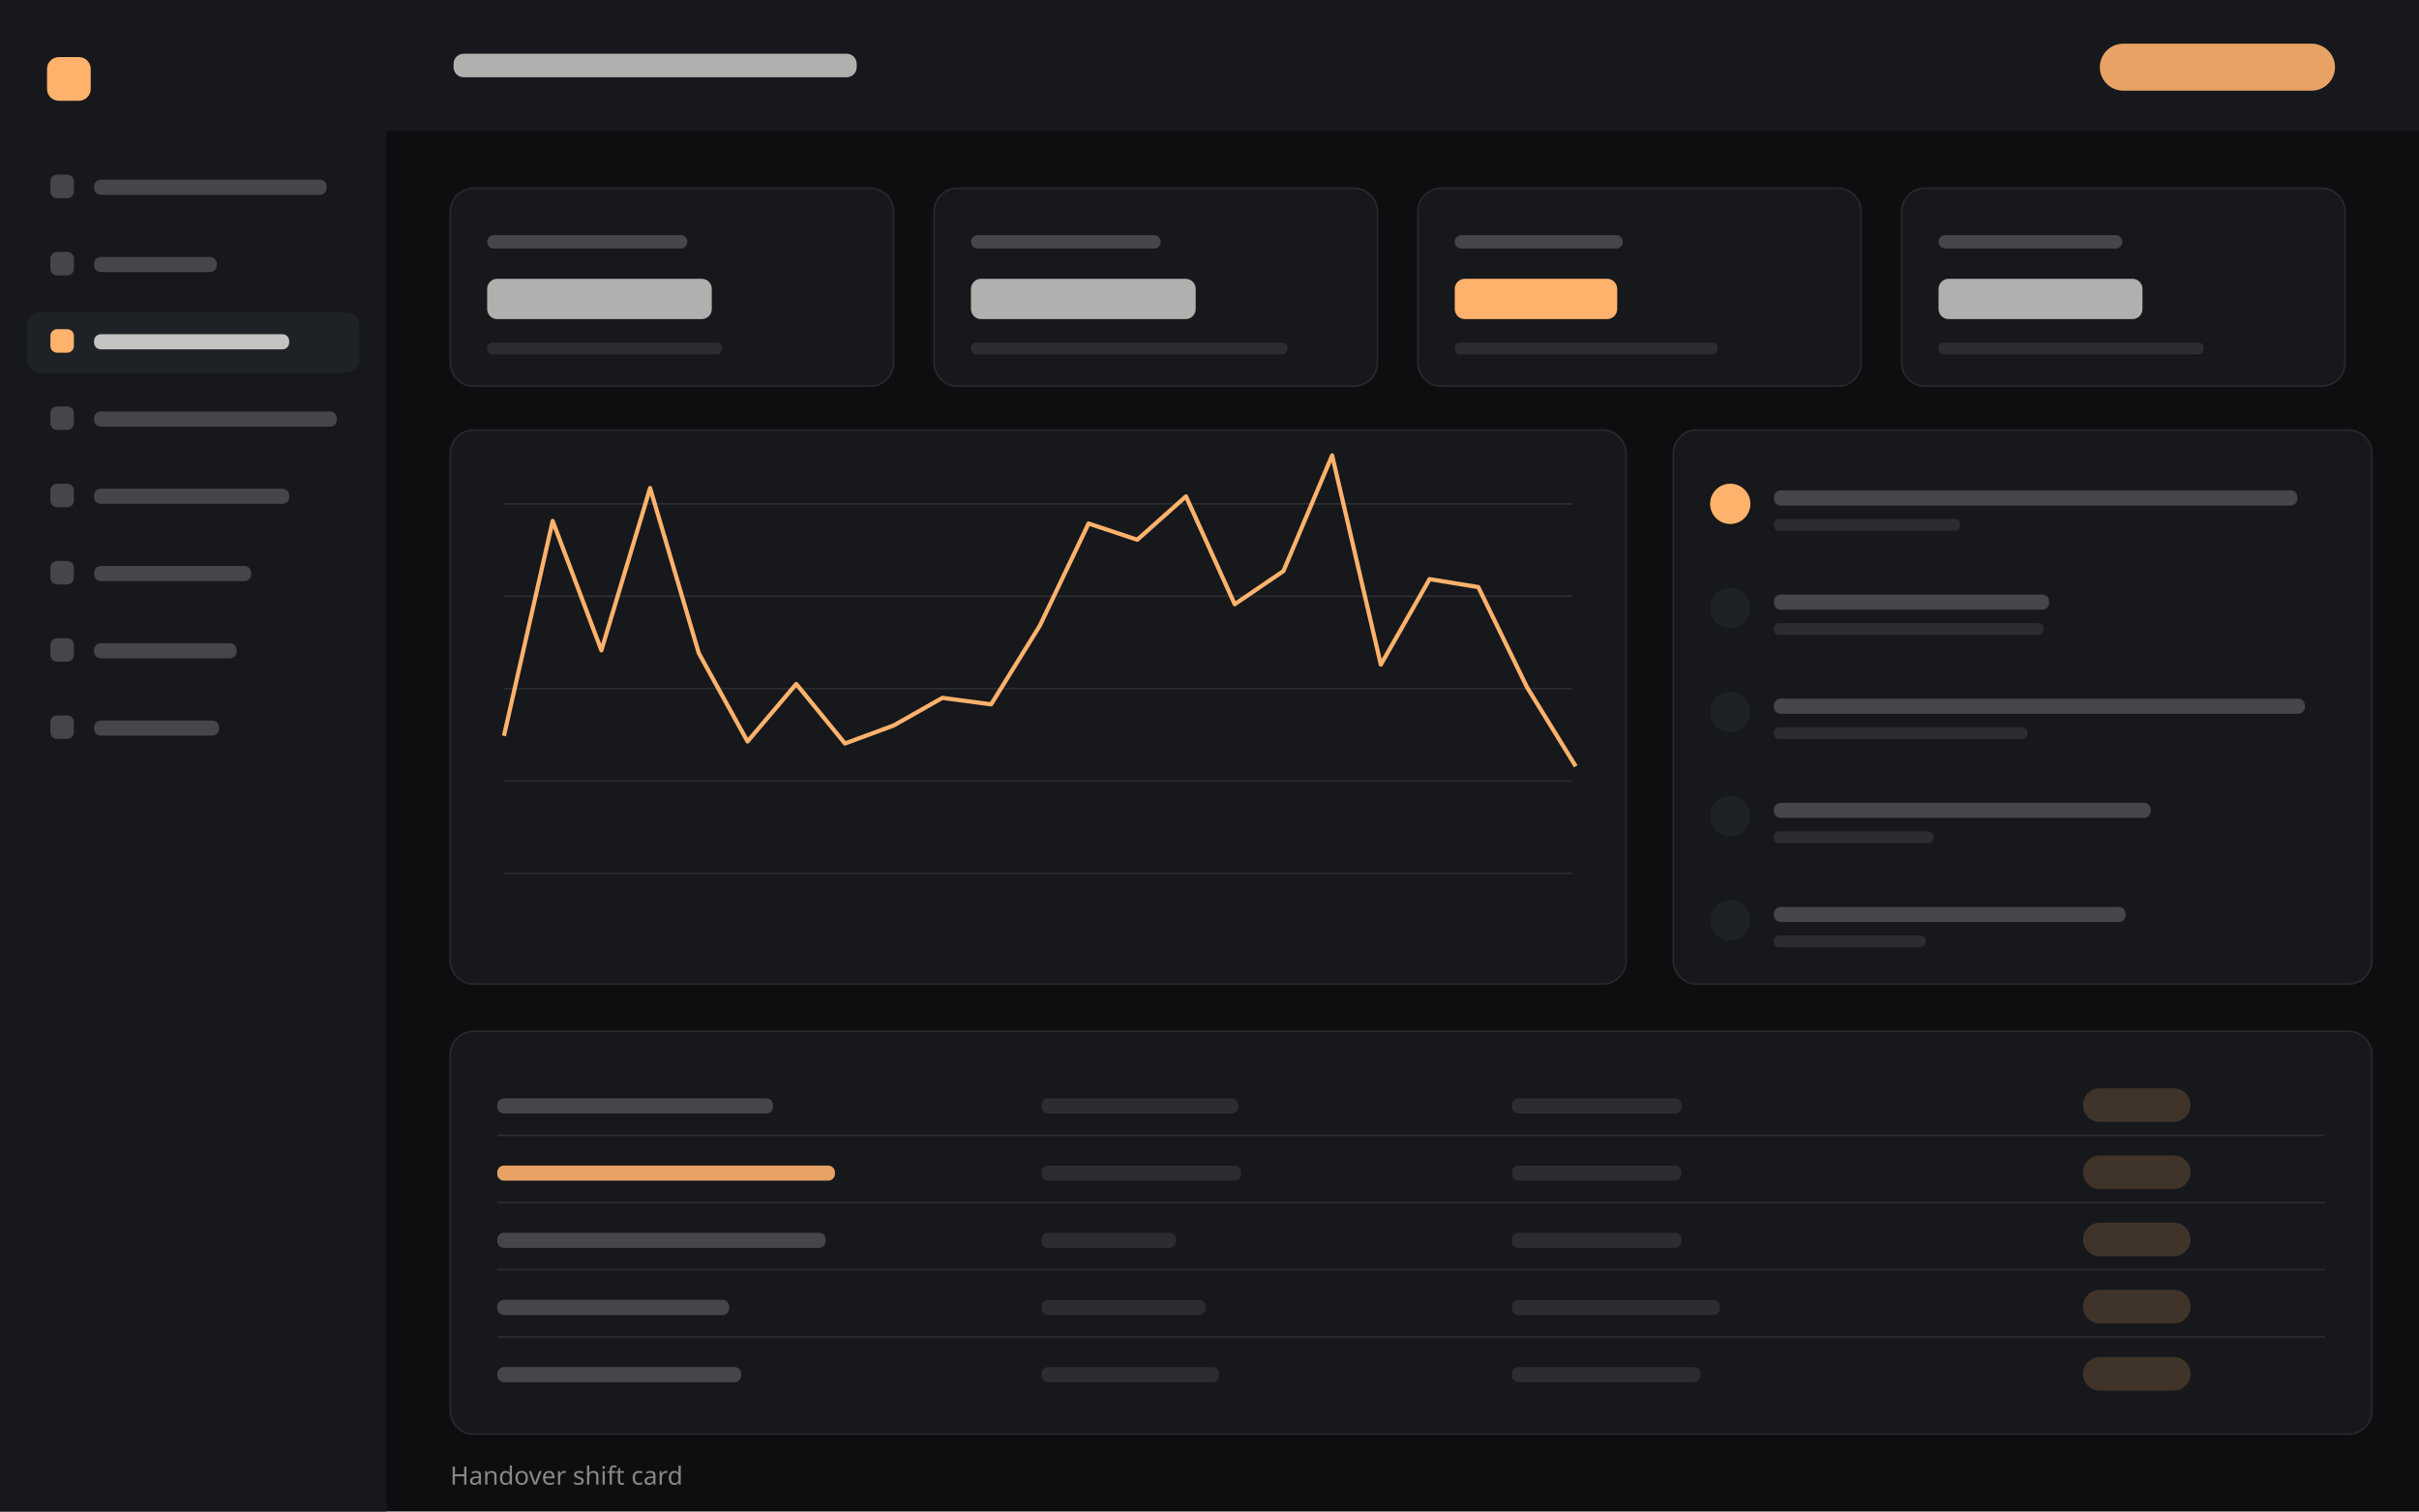
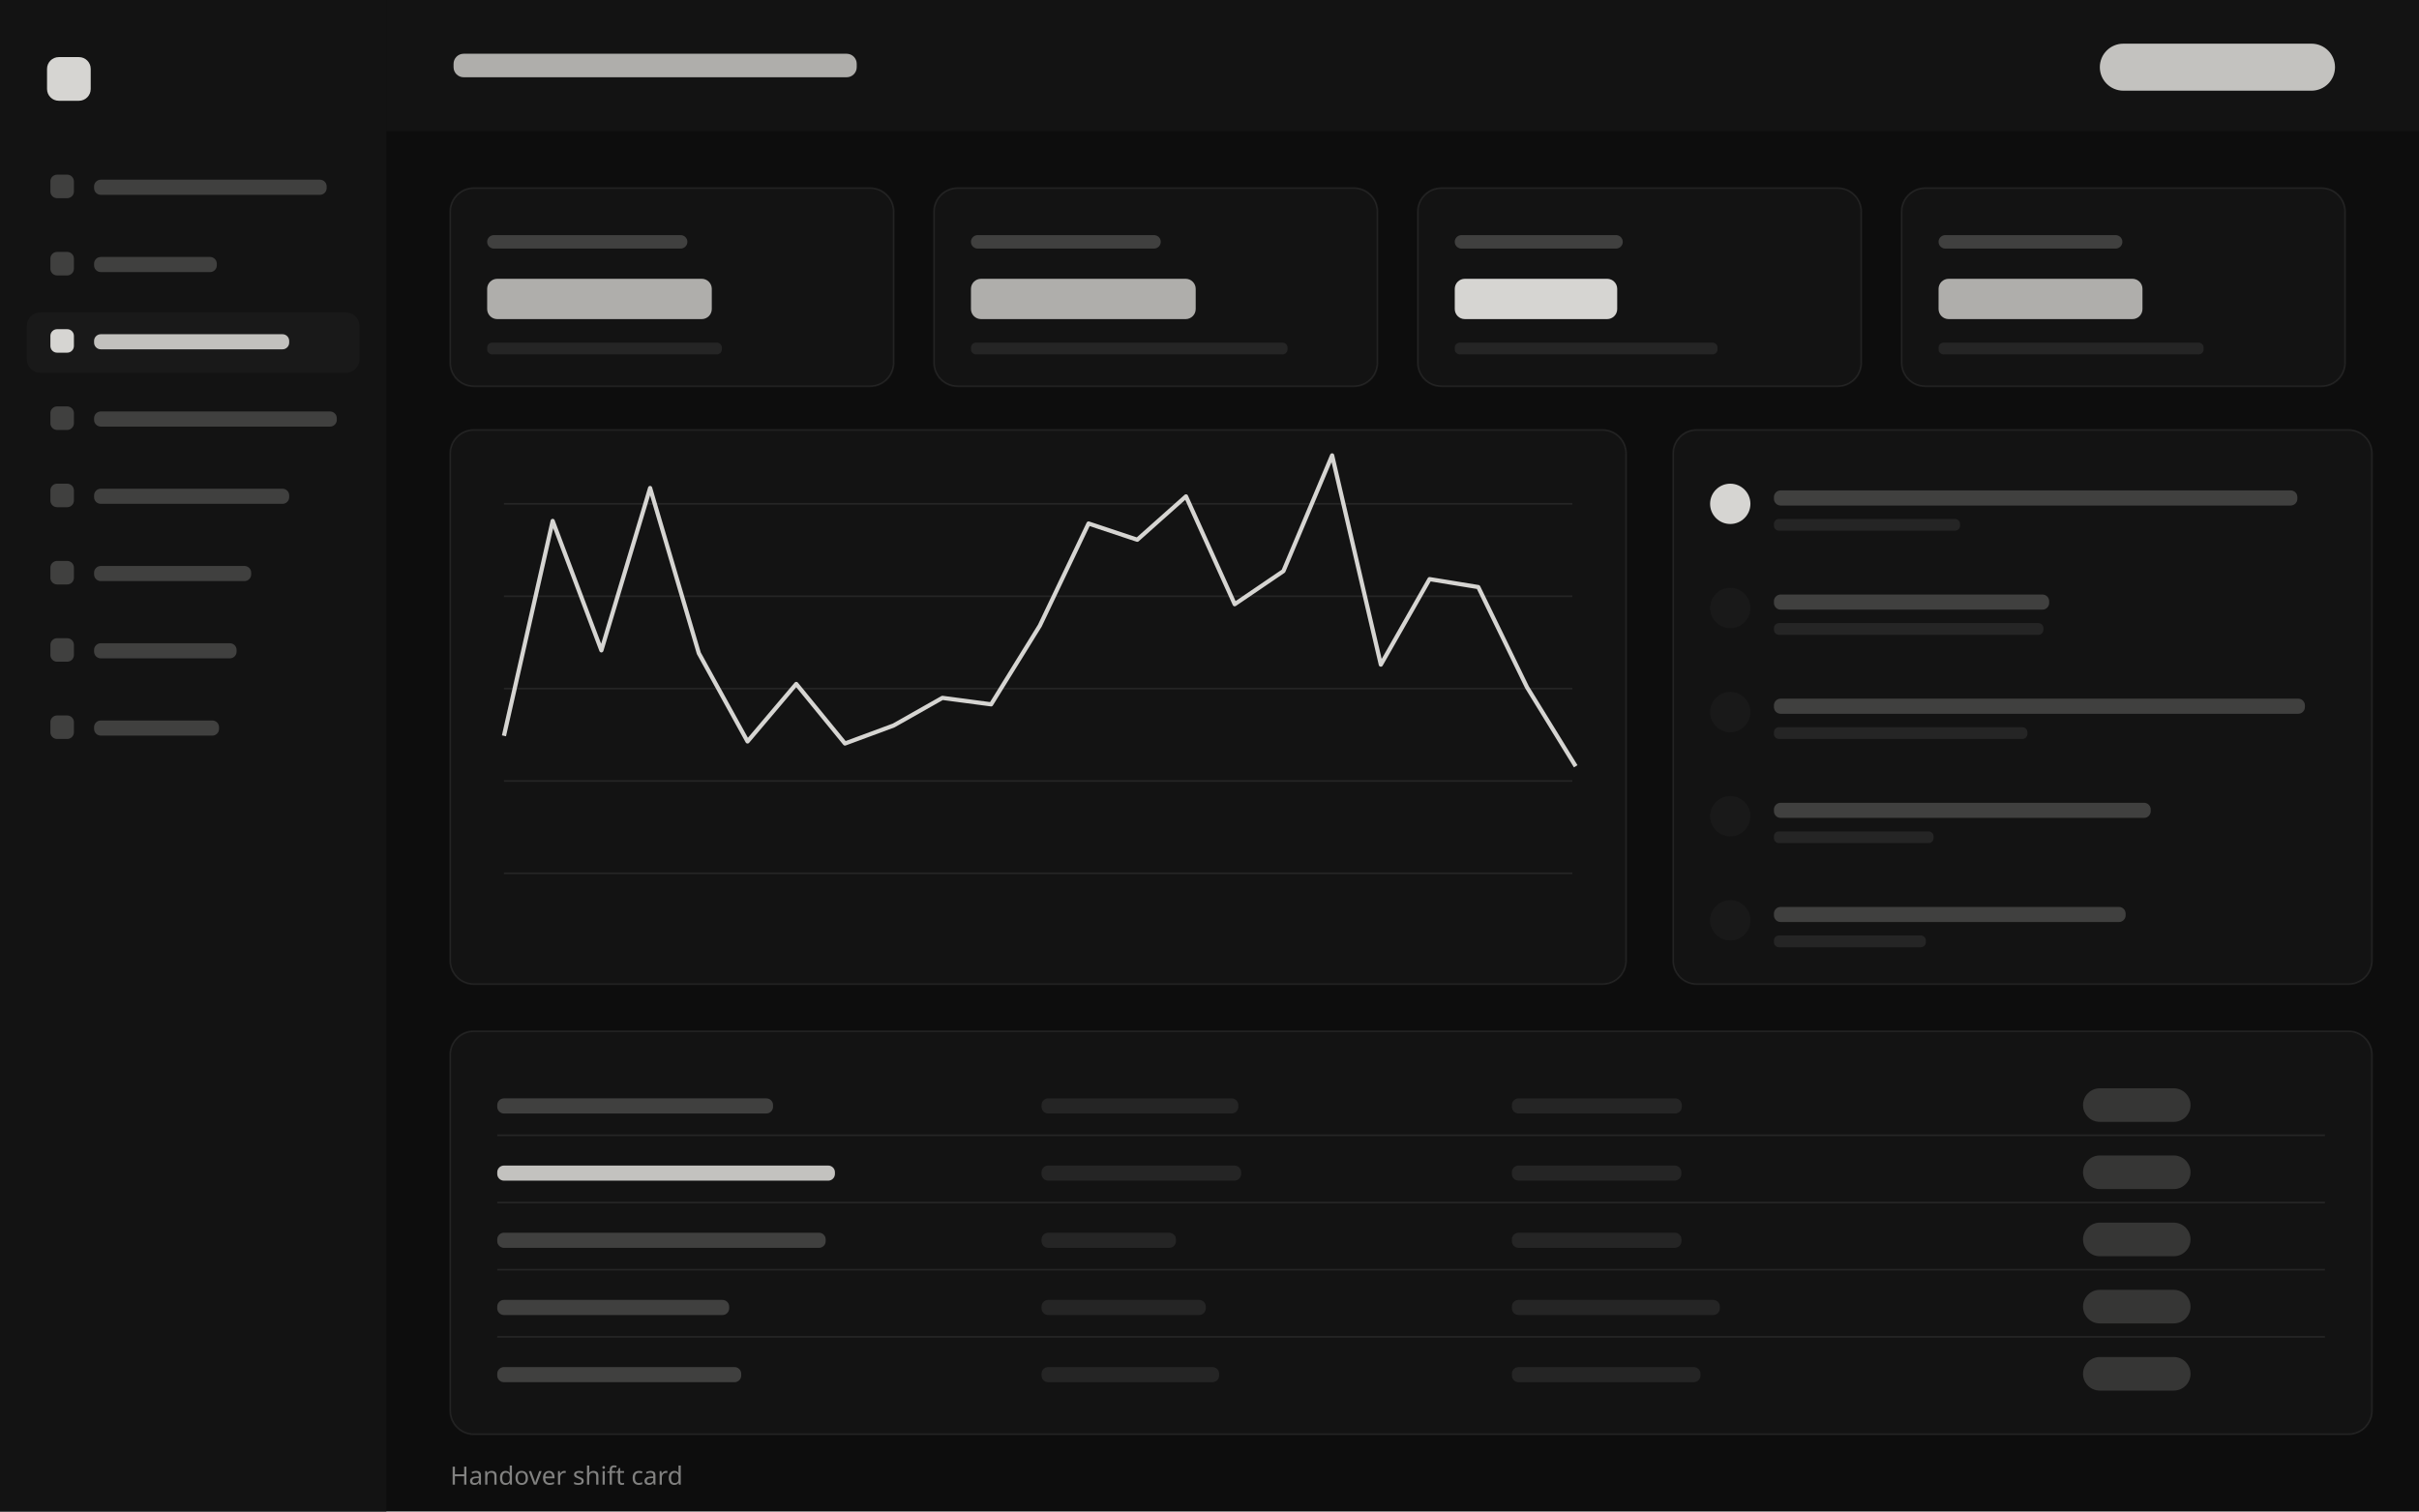
<svg xmlns="http://www.w3.org/2000/svg" viewBox="0 0 1440 900" width="1440" height="900" role="img">
-   <rect width="1440" height="900" fill="#0d0e10" />
-   <rect x="0" y="0" width="230" height="900" fill="#16181c" />
-   <rect x="28" y="34" width="26" height="26" rx="7" fill="#ffb26b" />
-   <rect x="30" y="104" width="14" height="14" rx="4" fill="rgba(236,235,231,0.22)" />
-   <rect x="56" y="107" width="138.451" height="9" rx="4" fill="rgba(236,235,231,0.22)" />
-   <rect x="30" y="150" width="14" height="14" rx="4" fill="rgba(236,235,231,0.22)" />
-   <rect x="56" y="153" width="73.052" height="9" rx="4" fill="rgba(236,235,231,0.22)" />
-   <rect x="16" y="186" width="198" height="36" rx="8" fill="#1e2126" />
-   <rect x="30" y="196" width="14" height="14" rx="4" fill="#ffb26b" />
+   <rect width="1440" height="900" fill="#0d0d0d" />
+   <rect x="0" y="0" width="230" height="900" fill="#131313" />
+   <rect x="28" y="34" width="26" height="26" rx="7" fill="#d6d5d2" />
+   <rect x="30" y="104" width="14" height="14" rx="4" fill="rgba(247,246,244,0.2)" />
+   <rect x="56" y="107" width="138.451" height="9" rx="4" fill="rgba(247,246,244,0.2)" />
+   <rect x="30" y="150" width="14" height="14" rx="4" fill="rgba(247,246,244,0.2)" />
+   <rect x="56" y="153" width="73.052" height="9" rx="4" fill="rgba(247,246,244,0.2)" />
+   <rect x="16" y="186" width="198" height="36" rx="8" fill="#191919" />
+   <rect x="30" y="196" width="14" height="14" rx="4" fill="#d6d5d2" />
  <rect x="56" y="199" width="116.154" height="9" rx="4" fill="rgba(236,235,231,0.8)" />
-   <rect x="30" y="242" width="14" height="14" rx="4" fill="rgba(236,235,231,0.22)" />
-   <rect x="56" y="245" width="144.487" height="9" rx="4" fill="rgba(236,235,231,0.22)" />
-   <rect x="30" y="288" width="14" height="14" rx="4" fill="rgba(236,235,231,0.22)" />
-   <rect x="56" y="291" width="116.158" height="9" rx="4" fill="rgba(236,235,231,0.22)" />
-   <rect x="30" y="334" width="14" height="14" rx="4" fill="rgba(236,235,231,0.22)" />
-   <rect x="56" y="337" width="93.524" height="9" rx="4" fill="rgba(236,235,231,0.22)" />
-   <rect x="30" y="380" width="14" height="14" rx="4" fill="rgba(236,235,231,0.22)" />
-   <rect x="56" y="383" width="84.833" height="9" rx="4" fill="rgba(236,235,231,0.22)" />
-   <rect x="30" y="426" width="14" height="14" rx="4" fill="rgba(236,235,231,0.22)" />
-   <rect x="56" y="429" width="74.39" height="9" rx="4" fill="rgba(236,235,231,0.22)" />
-   <rect x="230" y="0" width="1210" height="78" fill="#16181c" />
+   <rect x="30" y="242" width="14" height="14" rx="4" fill="rgba(247,246,244,0.2)" />
+   <rect x="56" y="245" width="144.487" height="9" rx="4" fill="rgba(247,246,244,0.2)" />
+   <rect x="30" y="288" width="14" height="14" rx="4" fill="rgba(247,246,244,0.2)" />
+   <rect x="56" y="291" width="116.158" height="9" rx="4" fill="rgba(247,246,244,0.2)" />
+   <rect x="30" y="334" width="14" height="14" rx="4" fill="rgba(247,246,244,0.2)" />
+   <rect x="56" y="337" width="93.524" height="9" rx="4" fill="rgba(247,246,244,0.2)" />
+   <rect x="30" y="380" width="14" height="14" rx="4" fill="rgba(247,246,244,0.2)" />
+   <rect x="56" y="383" width="84.833" height="9" rx="4" fill="rgba(247,246,244,0.2)" />
+   <rect x="30" y="426" width="14" height="14" rx="4" fill="rgba(247,246,244,0.2)" />
+   <rect x="56" y="429" width="74.39" height="9" rx="4" fill="rgba(247,246,244,0.2)" />
+   <rect x="230" y="0" width="1210" height="78" fill="#131313" />
  <rect x="270" y="32" width="240" height="14" rx="6" fill="rgba(236,235,231,0.72)" />
-   <rect x="1250" y="26" width="140" height="28" rx="14" fill="#ffb26b" fill-opacity="0.9" />
-   <rect x="268" y="112" width="264" height="118" rx="14" fill="#16181c" stroke="rgba(236,235,231,0.10)" />
-   <rect x="290" y="140" width="119.185" height="8" rx="4" fill="rgba(236,235,231,0.22)" />
+   <rect x="1250" y="26" width="140" height="28" rx="14" fill="#d6d5d2" fill-opacity="0.9" />
+   <rect x="268" y="112" width="264" height="118" rx="14" fill="#131313" stroke="rgba(247,246,244,0.08)" />
+   <rect x="290" y="140" width="119.185" height="8" rx="4" fill="rgba(247,246,244,0.2)" />
  <rect x="290" y="166" width="133.721" height="24" rx="6" fill="rgba(236,235,231,0.72)" />
-   <rect x="290" y="204" width="139.717" height="7" rx="3" fill="rgba(236,235,231,0.10)" />
-   <rect x="556" y="112" width="264" height="118" rx="14" fill="#16181c" stroke="rgba(236,235,231,0.10)" />
-   <rect x="578" y="140" width="112.982" height="8" rx="4" fill="rgba(236,235,231,0.22)" />
+   <rect x="290" y="204" width="139.717" height="7" rx="3" fill="rgba(247,246,244,0.08)" />
+   <rect x="556" y="112" width="264" height="118" rx="14" fill="#131313" stroke="rgba(247,246,244,0.08)" />
+   <rect x="578" y="140" width="112.982" height="8" rx="4" fill="rgba(247,246,244,0.2)" />
  <rect x="578" y="166" width="133.786" height="24" rx="6" fill="rgba(236,235,231,0.72)" />
-   <rect x="578" y="204" width="188.463" height="7" rx="3" fill="rgba(236,235,231,0.10)" />
-   <rect x="844" y="112" width="264" height="118" rx="14" fill="#16181c" stroke="rgba(236,235,231,0.10)" />
-   <rect x="866" y="140" width="100.018" height="8" rx="4" fill="rgba(236,235,231,0.22)" />
-   <rect x="866" y="166" width="96.703" height="24" rx="6" fill="#ffb26b" />
-   <rect x="866" y="204" width="156.44" height="7" rx="3" fill="rgba(236,235,231,0.10)" />
-   <rect x="1132" y="112" width="264" height="118" rx="14" fill="#16181c" stroke="rgba(236,235,231,0.10)" />
-   <rect x="1154" y="140" width="109.42" height="8" rx="4" fill="rgba(236,235,231,0.22)" />
+   <rect x="578" y="204" width="188.463" height="7" rx="3" fill="rgba(247,246,244,0.08)" />
+   <rect x="844" y="112" width="264" height="118" rx="14" fill="#131313" stroke="rgba(247,246,244,0.08)" />
+   <rect x="866" y="140" width="100.018" height="8" rx="4" fill="rgba(247,246,244,0.2)" />
+   <rect x="866" y="166" width="96.703" height="24" rx="6" fill="#d6d5d2" />
+   <rect x="866" y="204" width="156.44" height="7" rx="3" fill="rgba(247,246,244,0.08)" />
+   <rect x="1132" y="112" width="264" height="118" rx="14" fill="#131313" stroke="rgba(247,246,244,0.08)" />
+   <rect x="1154" y="140" width="109.42" height="8" rx="4" fill="rgba(247,246,244,0.2)" />
  <rect x="1154" y="166" width="121.39" height="24" rx="6" fill="rgba(236,235,231,0.72)" />
-   <rect x="1154" y="204" width="157.806" height="7" rx="3" fill="rgba(236,235,231,0.10)" />
-   <rect x="268" y="256" width="700" height="330" rx="14" fill="#16181c" stroke="rgba(236,235,231,0.10)" />
-   <polyline points="300,438.125 329,310.177 358,387.237 387,290.579 416,388.954 445,441.478 474,407.244 503,442.702 532,431.961 561,415.536 590,419.38 619,372.536 648,311.706 677,321.378 706,295.557 735,359.766 764,340.048 793,271.157 822,395.727 851,344.825 880,349.555 909,409.187 938,456.258 " fill="none" stroke="#ffb26b" stroke-width="2.5" stroke-linejoin="round" />
-   <line x1="300" y1="300" x2="936" y2="300" stroke="rgba(236,235,231,0.10)" />
-   <line x1="300" y1="355" x2="936" y2="355" stroke="rgba(236,235,231,0.10)" />
-   <line x1="300" y1="410" x2="936" y2="410" stroke="rgba(236,235,231,0.10)" />
-   <line x1="300" y1="465" x2="936" y2="465" stroke="rgba(236,235,231,0.10)" />
-   <line x1="300" y1="520" x2="936" y2="520" stroke="rgba(236,235,231,0.10)" />
-   <rect x="996" y="256" width="416" height="330" rx="14" fill="#16181c" stroke="rgba(236,235,231,0.10)" />
-   <circle cx="1030" cy="300" r="12" fill="#ffb26b" />
-   <rect x="1056" y="292" width="311.595" height="9" rx="4" fill="rgba(236,235,231,0.22)" />
-   <rect x="1056" y="309" width="110.793" height="7" rx="3" fill="rgba(236,235,231,0.10)" />
-   <circle cx="1030" cy="362" r="12" fill="#1e2126" />
-   <rect x="1056" y="354" width="163.843" height="9" rx="4" fill="rgba(236,235,231,0.22)" />
-   <rect x="1056" y="371" width="160.423" height="7" rx="3" fill="rgba(236,235,231,0.10)" />
-   <circle cx="1030" cy="424" r="12" fill="#1e2126" />
-   <rect x="1056" y="416" width="316.078" height="9" rx="4" fill="rgba(236,235,231,0.22)" />
-   <rect x="1056" y="433" width="150.892" height="7" rx="3" fill="rgba(236,235,231,0.10)" />
-   <circle cx="1030" cy="486" r="12" fill="#1e2126" />
-   <rect x="1056" y="478" width="224.296" height="9" rx="4" fill="rgba(236,235,231,0.22)" />
-   <rect x="1056" y="495" width="95.032" height="7" rx="3" fill="rgba(236,235,231,0.10)" />
-   <circle cx="1030" cy="548" r="12" fill="#1e2126" />
-   <rect x="1056" y="540" width="209.359" height="9" rx="4" fill="rgba(236,235,231,0.22)" />
-   <rect x="1056" y="557" width="90.447" height="7" rx="3" fill="rgba(236,235,231,0.10)" />
-   <rect x="268" y="614" width="1144" height="240" rx="14" fill="#16181c" stroke="rgba(236,235,231,0.10)" />
-   <rect x="296" y="654" width="164.182" height="9" rx="4" fill="rgba(236,235,231,0.22)" fill-opacity="1" />
-   <rect x="620" y="654" width="117.169" height="9" rx="4" fill="rgba(236,235,231,0.10)" />
-   <rect x="900" y="654" width="101.169" height="9" rx="4" fill="rgba(236,235,231,0.10)" />
-   <rect x="1240" y="648" width="64" height="20" rx="10" fill="#ffb26b" fill-opacity="0.18" />
-   <line x1="296" y1="676" x2="1384" y2="676" stroke="rgba(236,235,231,0.10)" />
-   <rect x="296" y="694" width="201.026" height="9" rx="4" fill="#ffb26b" fill-opacity="0.9" />
-   <rect x="620" y="694" width="118.844" height="9" rx="4" fill="rgba(236,235,231,0.10)" />
-   <rect x="900" y="694" width="100.896" height="9" rx="4" fill="rgba(236,235,231,0.10)" />
-   <rect x="1240" y="688" width="64" height="20" rx="10" fill="#ffb26b" fill-opacity="0.18" />
-   <line x1="296" y1="716" x2="1384" y2="716" stroke="rgba(236,235,231,0.10)" />
-   <rect x="296" y="734" width="195.52" height="9" rx="4" fill="rgba(236,235,231,0.22)" fill-opacity="1" />
-   <rect x="620" y="734" width="80.048" height="9" rx="4" fill="rgba(236,235,231,0.10)" />
-   <rect x="900" y="734" width="100.962" height="9" rx="4" fill="rgba(236,235,231,0.10)" />
-   <rect x="1240" y="728" width="64" height="20" rx="10" fill="#ffb26b" fill-opacity="0.18" />
-   <line x1="296" y1="756" x2="1384" y2="756" stroke="rgba(236,235,231,0.10)" />
-   <rect x="296" y="774" width="138.073" height="9" rx="4" fill="rgba(236,235,231,0.22)" fill-opacity="1" />
-   <rect x="620" y="774" width="97.792" height="9" rx="4" fill="rgba(236,235,231,0.10)" />
-   <rect x="900" y="774" width="123.816" height="9" rx="4" fill="rgba(236,235,231,0.10)" />
-   <rect x="1240" y="768" width="64" height="20" rx="10" fill="#ffb26b" fill-opacity="0.18" />
-   <line x1="296" y1="796" x2="1384" y2="796" stroke="rgba(236,235,231,0.10)" />
-   <rect x="296" y="814" width="145.232" height="9" rx="4" fill="rgba(236,235,231,0.22)" fill-opacity="1" />
-   <rect x="620" y="814" width="105.745" height="9" rx="4" fill="rgba(236,235,231,0.10)" />
-   <rect x="900" y="814" width="112.279" height="9" rx="4" fill="rgba(236,235,231,0.10)" />
-   <rect x="1240" y="808" width="64" height="20" rx="10" fill="#ffb26b" fill-opacity="0.18" />
-   <text x="268" y="884" fill="rgba(236,235,231,0.55)" font-family="Manrope, sans-serif" font-size="15">Handover shift card</text>
+   <rect x="1154" y="204" width="157.806" height="7" rx="3" fill="rgba(247,246,244,0.08)" />
+   <rect x="268" y="256" width="700" height="330" rx="14" fill="#131313" stroke="rgba(247,246,244,0.08)" />
+   <polyline points="300,438.125 329,310.177 358,387.237 387,290.579 416,388.954 445,441.478 474,407.244 503,442.702 532,431.961 561,415.536 590,419.38 619,372.536 648,311.706 677,321.378 706,295.557 735,359.766 764,340.048 793,271.157 822,395.727 851,344.825 880,349.555 909,409.187 938,456.258 " fill="none" stroke="#d6d5d2" stroke-width="2.5" stroke-linejoin="round" />
+   <line x1="300" y1="300" x2="936" y2="300" stroke="rgba(247,246,244,0.08)" />
+   <line x1="300" y1="355" x2="936" y2="355" stroke="rgba(247,246,244,0.08)" />
+   <line x1="300" y1="410" x2="936" y2="410" stroke="rgba(247,246,244,0.08)" />
+   <line x1="300" y1="465" x2="936" y2="465" stroke="rgba(247,246,244,0.08)" />
+   <line x1="300" y1="520" x2="936" y2="520" stroke="rgba(247,246,244,0.08)" />
+   <rect x="996" y="256" width="416" height="330" rx="14" fill="#131313" stroke="rgba(247,246,244,0.08)" />
+   <circle cx="1030" cy="300" r="12" fill="#d6d5d2" />
+   <rect x="1056" y="292" width="311.595" height="9" rx="4" fill="rgba(247,246,244,0.2)" />
+   <rect x="1056" y="309" width="110.793" height="7" rx="3" fill="rgba(247,246,244,0.08)" />
+   <circle cx="1030" cy="362" r="12" fill="#191919" />
+   <rect x="1056" y="354" width="163.843" height="9" rx="4" fill="rgba(247,246,244,0.2)" />
+   <rect x="1056" y="371" width="160.423" height="7" rx="3" fill="rgba(247,246,244,0.08)" />
+   <circle cx="1030" cy="424" r="12" fill="#191919" />
+   <rect x="1056" y="416" width="316.078" height="9" rx="4" fill="rgba(247,246,244,0.2)" />
+   <rect x="1056" y="433" width="150.892" height="7" rx="3" fill="rgba(247,246,244,0.08)" />
+   <circle cx="1030" cy="486" r="12" fill="#191919" />
+   <rect x="1056" y="478" width="224.296" height="9" rx="4" fill="rgba(247,246,244,0.2)" />
+   <rect x="1056" y="495" width="95.032" height="7" rx="3" fill="rgba(247,246,244,0.08)" />
+   <circle cx="1030" cy="548" r="12" fill="#191919" />
+   <rect x="1056" y="540" width="209.359" height="9" rx="4" fill="rgba(247,246,244,0.2)" />
+   <rect x="1056" y="557" width="90.447" height="7" rx="3" fill="rgba(247,246,244,0.08)" />
+   <rect x="268" y="614" width="1144" height="240" rx="14" fill="#131313" stroke="rgba(247,246,244,0.08)" />
+   <rect x="296" y="654" width="164.182" height="9" rx="4" fill="rgba(247,246,244,0.2)" fill-opacity="1" />
+   <rect x="620" y="654" width="117.169" height="9" rx="4" fill="rgba(247,246,244,0.08)" />
+   <rect x="900" y="654" width="101.169" height="9" rx="4" fill="rgba(247,246,244,0.08)" />
+   <rect x="1240" y="648" width="64" height="20" rx="10" fill="#d6d5d2" fill-opacity="0.18" />
+   <line x1="296" y1="676" x2="1384" y2="676" stroke="rgba(247,246,244,0.08)" />
+   <rect x="296" y="694" width="201.026" height="9" rx="4" fill="#d6d5d2" fill-opacity="0.9" />
+   <rect x="620" y="694" width="118.844" height="9" rx="4" fill="rgba(247,246,244,0.08)" />
+   <rect x="900" y="694" width="100.896" height="9" rx="4" fill="rgba(247,246,244,0.08)" />
+   <rect x="1240" y="688" width="64" height="20" rx="10" fill="#d6d5d2" fill-opacity="0.18" />
+   <line x1="296" y1="716" x2="1384" y2="716" stroke="rgba(247,246,244,0.08)" />
+   <rect x="296" y="734" width="195.52" height="9" rx="4" fill="rgba(247,246,244,0.2)" fill-opacity="1" />
+   <rect x="620" y="734" width="80.048" height="9" rx="4" fill="rgba(247,246,244,0.08)" />
+   <rect x="900" y="734" width="100.962" height="9" rx="4" fill="rgba(247,246,244,0.08)" />
+   <rect x="1240" y="728" width="64" height="20" rx="10" fill="#d6d5d2" fill-opacity="0.18" />
+   <line x1="296" y1="756" x2="1384" y2="756" stroke="rgba(247,246,244,0.08)" />
+   <rect x="296" y="774" width="138.073" height="9" rx="4" fill="rgba(247,246,244,0.2)" fill-opacity="1" />
+   <rect x="620" y="774" width="97.792" height="9" rx="4" fill="rgba(247,246,244,0.08)" />
+   <rect x="900" y="774" width="123.816" height="9" rx="4" fill="rgba(247,246,244,0.08)" />
+   <rect x="1240" y="768" width="64" height="20" rx="10" fill="#d6d5d2" fill-opacity="0.18" />
+   <line x1="296" y1="796" x2="1384" y2="796" stroke="rgba(247,246,244,0.08)" />
+   <rect x="296" y="814" width="145.232" height="9" rx="4" fill="rgba(247,246,244,0.2)" fill-opacity="1" />
+   <rect x="620" y="814" width="105.745" height="9" rx="4" fill="rgba(247,246,244,0.08)" />
+   <rect x="900" y="814" width="112.279" height="9" rx="4" fill="rgba(247,246,244,0.08)" />
+   <rect x="1240" y="808" width="64" height="20" rx="10" fill="#d6d5d2" fill-opacity="0.18" />
+   <text x="268" y="884" fill="rgba(247,246,244,0.5)" font-family="Manrope, sans-serif" font-size="15">Handover shift card</text>
</svg>
